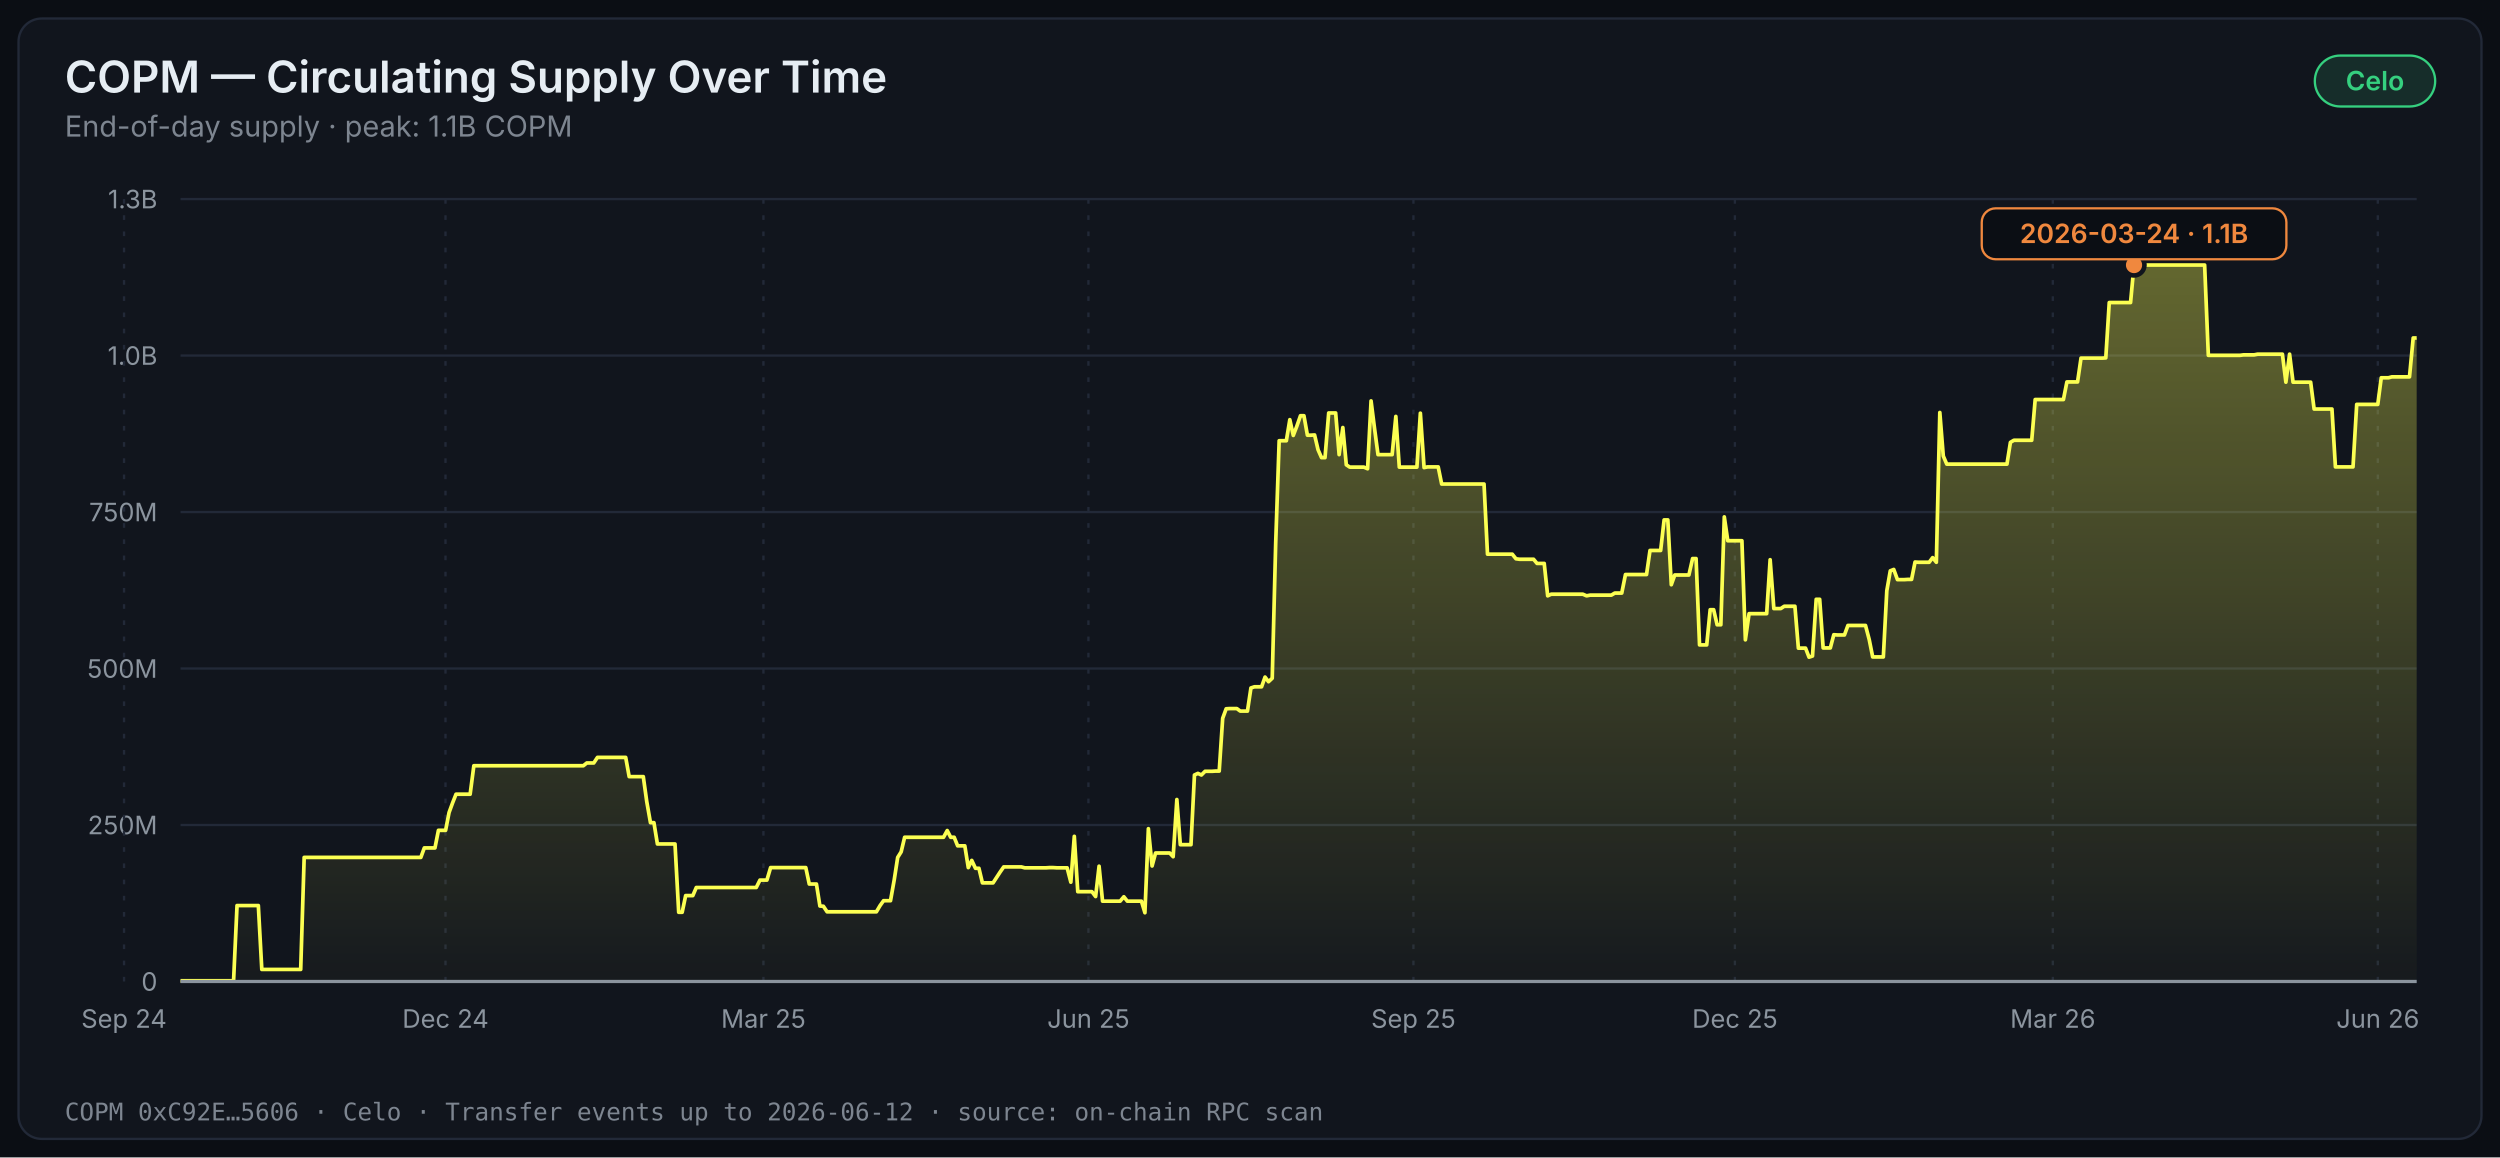
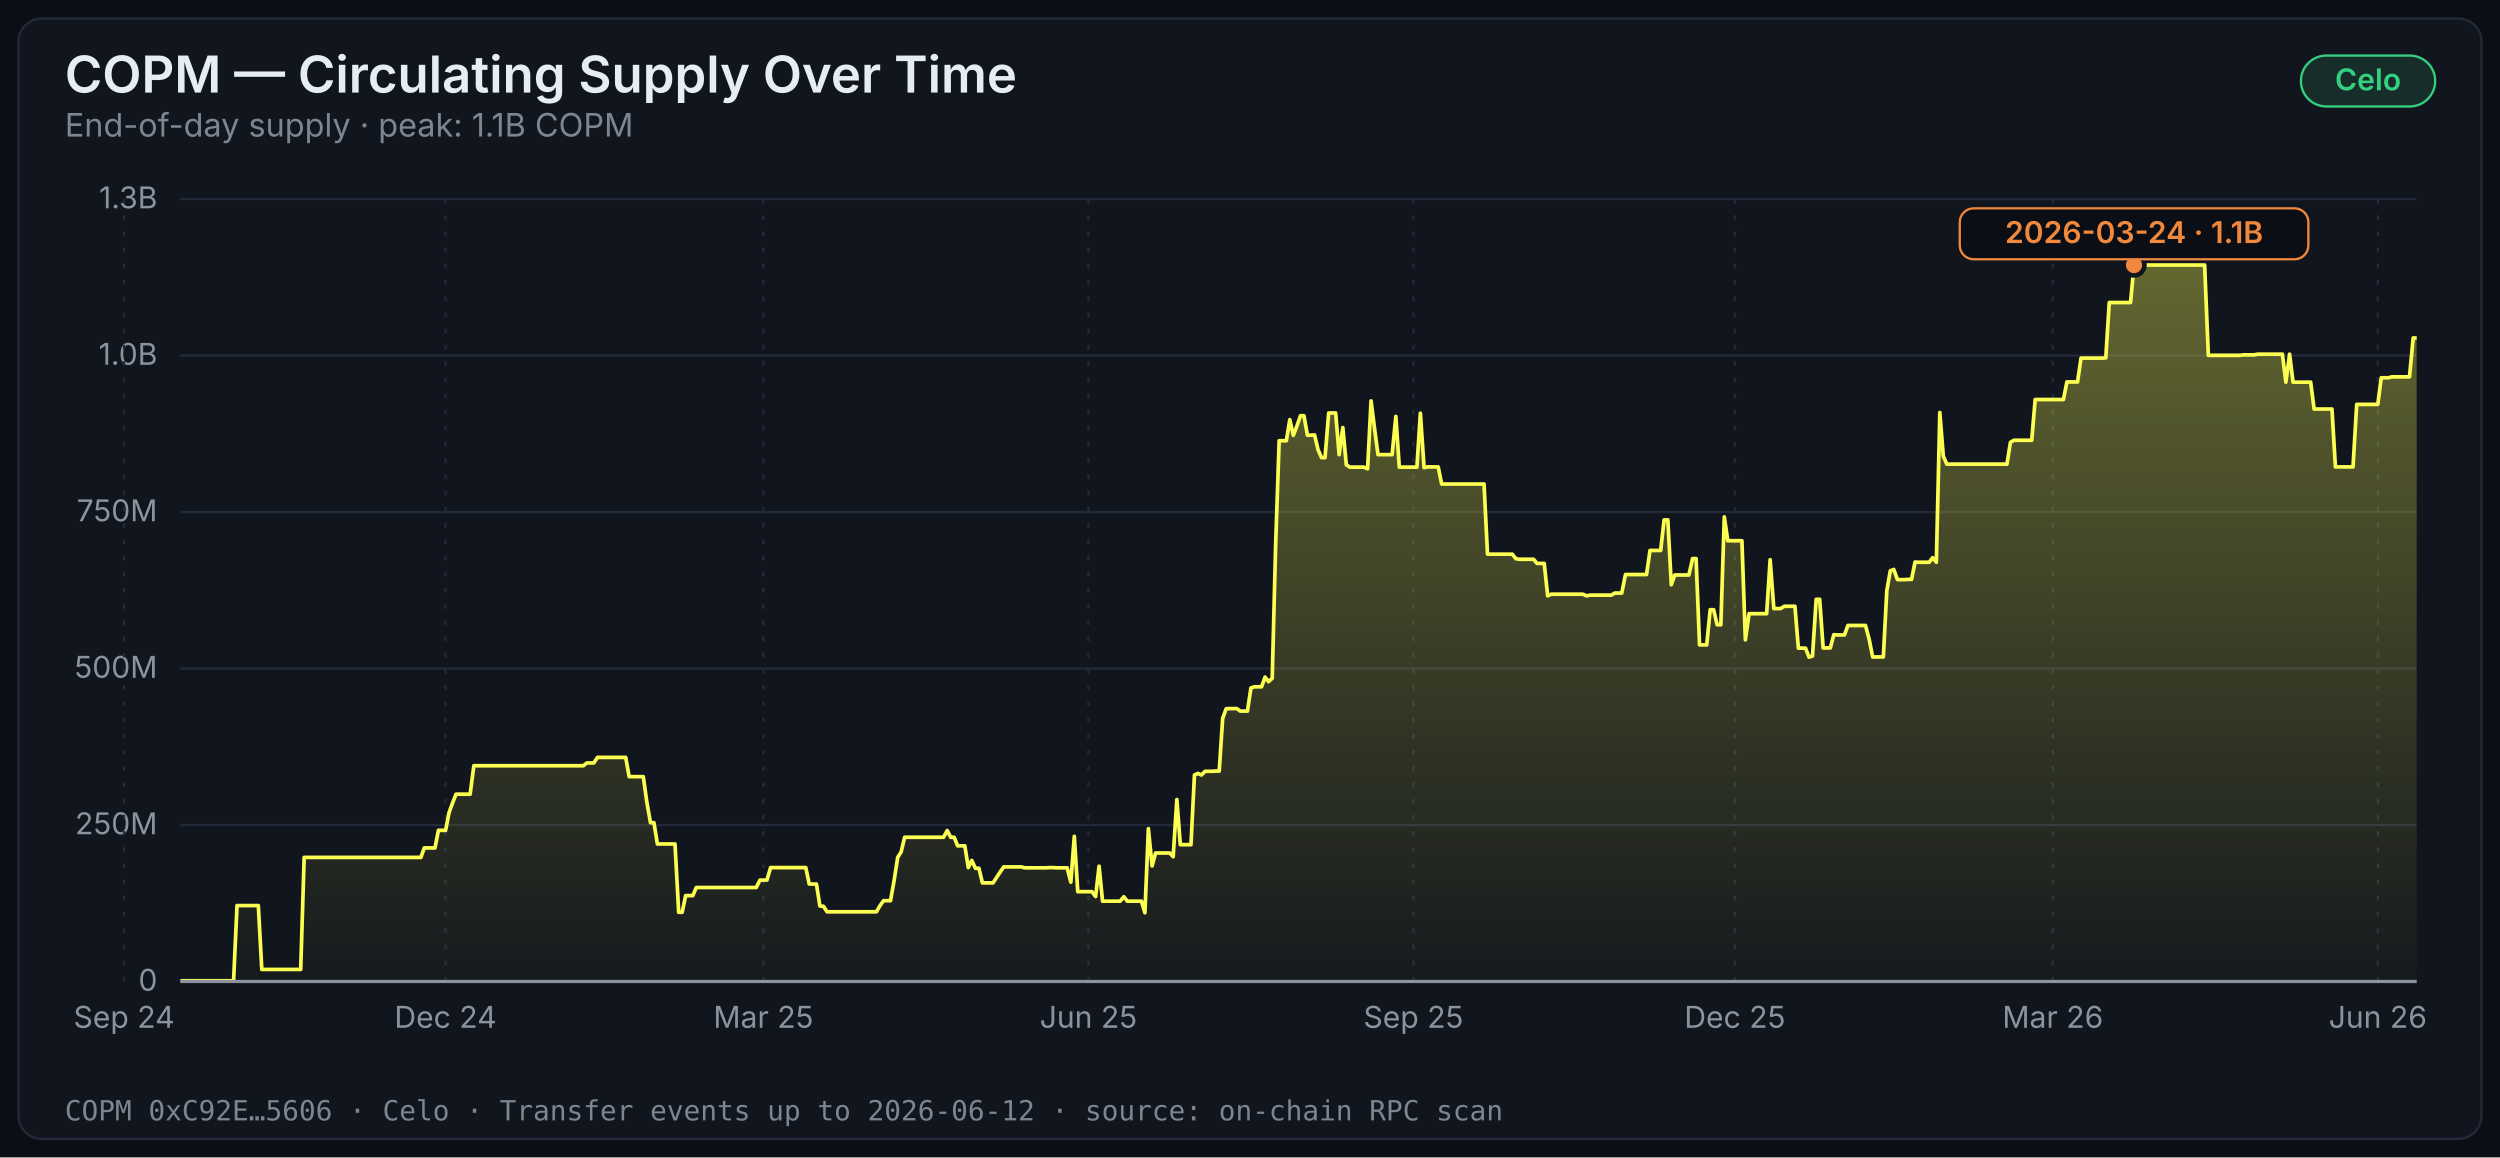
<svg xmlns="http://www.w3.org/2000/svg" width="1080" height="500" viewBox="0 0 1080 500" role="img" aria-label="COPM — Circulating Supply Over Time">
  <style>
-     .title { font: 600 19px -apple-system, 'Segoe UI', system-ui, sans-serif; fill: #e6edf3; }
-     .subtitle { font: 400 12.5px -apple-system, 'Segoe UI', system-ui, sans-serif; fill: #7d8590; }
-     .axis { font: 400 11px -apple-system, 'Segoe UI', system-ui, sans-serif; fill: #8b949e; }
-     .label { font: 500 12px -apple-system, 'Segoe UI', system-ui, sans-serif; fill: #e6edf3; }
-     .annot { font: 600 11.5px -apple-system, 'Segoe UI', system-ui, sans-serif; }
-     .badge { font: 600 11.5px -apple-system, 'Segoe UI', system-ui, sans-serif; }
-     .footer { font: 400 10.5px ui-monospace, 'SF Mono', Menlo, monospace; fill: #7d8590; }
+     .title { font: 600 22px -apple-system, 'Segoe UI', system-ui, sans-serif; fill: #e6edf3; }
+     .subtitle { font: 400 14px -apple-system, 'Segoe UI', system-ui, sans-serif; fill: #7d8590; }
+     .axis { font: 400 13px -apple-system, 'Segoe UI', system-ui, sans-serif; fill: #8b949e; }
+     .label { font: 500 14px -apple-system, 'Segoe UI', system-ui, sans-serif; fill: #e6edf3; }
+     .annot { font: 600 13px -apple-system, 'Segoe UI', system-ui, sans-serif; }
+     .badge { font: 600 13px -apple-system, 'Segoe UI', system-ui, sans-serif; }
+     .footer { font: 400 12px ui-monospace, 'SF Mono', Menlo, monospace; fill: #7d8590; }
  </style>
  <defs>
    <linearGradient id="g2" x1="0" y1="0" x2="0" y2="1">
      <stop offset="0%" stop-color="#fcff52" stop-opacity="0.35" />
      <stop offset="100%" stop-color="#fcff52" stop-opacity="0.02" />
    </linearGradient>
  </defs>
  <rect width="1080" height="500" fill="#0b0e14" />
  <rect x="8" y="8" width="1064" height="484" rx="10" fill="#11151d" stroke="#222938" stroke-width="1" />
  <text x="28" y="40" class="title">COPM — Circulating Supply Over Time</text>
-   <rect x="1000" y="24" width="52" height="22" rx="11" fill="#35d07f22" stroke="#35d07f" stroke-width="1" />
-   <text x="1026" y="39" class="badge" fill="#35d07f" text-anchor="middle">Celo</text>
+   <rect x="994" y="24" width="58" height="22" rx="11" fill="#35d07f22" stroke="#35d07f" stroke-width="1" />
+   <text x="1023" y="39" class="badge" fill="#35d07f" text-anchor="middle">Celo</text>
  <text x="28" y="59" class="subtitle">End-of-day supply · peak: 1.1B COPM</text>
  <line x1="78" y1="424" x2="1044" y2="424" stroke="#222938" stroke-width="1" />
  <text x="68" y="428" class="axis" text-anchor="end">0</text>
  <line x1="78" y1="356.4" x2="1044" y2="356.4" stroke="#222938" stroke-width="1" />
  <text x="68" y="360.4" class="axis" text-anchor="end">250M</text>
  <line x1="78" y1="288.8" x2="1044" y2="288.8" stroke="#222938" stroke-width="1" />
  <text x="68" y="292.8" class="axis" text-anchor="end">500M</text>
  <line x1="78" y1="221.2" x2="1044" y2="221.2" stroke="#222938" stroke-width="1" />
  <text x="68" y="225.2" class="axis" text-anchor="end">750M</text>
  <line x1="78" y1="153.6" x2="1044" y2="153.6" stroke="#222938" stroke-width="1" />
  <text x="68" y="157.6" class="axis" text-anchor="end">1.0B</text>
  <line x1="78" y1="86" x2="1044" y2="86" stroke="#222938" stroke-width="1" />
  <text x="68" y="90" class="axis" text-anchor="end">1.3B</text>
  <line x1="53.583" y1="86" x2="53.583" y2="424" stroke="#222938" stroke-width="1" stroke-dasharray="2,5" />
  <text x="53.583" y="444" class="axis" text-anchor="middle">Sep 24</text>
  <line x1="192.455" y1="86" x2="192.455" y2="424" stroke="#222938" stroke-width="1" stroke-dasharray="2,5" />
  <text x="192.455" y="444" class="axis" text-anchor="middle">Dec 24</text>
  <line x1="329.801" y1="86" x2="329.801" y2="424" stroke="#222938" stroke-width="1" stroke-dasharray="2,5" />
  <text x="329.801" y="444" class="axis" text-anchor="middle">Mar 25</text>
  <line x1="470.199" y1="86" x2="470.199" y2="424" stroke="#222938" stroke-width="1" stroke-dasharray="2,5" />
  <text x="470.199" y="444" class="axis" text-anchor="middle">Jun 25</text>
  <line x1="610.597" y1="86" x2="610.597" y2="424" stroke="#222938" stroke-width="1" stroke-dasharray="2,5" />
  <text x="610.597" y="444" class="axis" text-anchor="middle">Sep 25</text>
  <line x1="749.469" y1="86" x2="749.469" y2="424" stroke="#222938" stroke-width="1" stroke-dasharray="2,5" />
  <text x="749.469" y="444" class="axis" text-anchor="middle">Dec 25</text>
  <line x1="886.815" y1="86" x2="886.815" y2="424" stroke="#222938" stroke-width="1" stroke-dasharray="2,5" />
  <text x="886.815" y="444" class="axis" text-anchor="middle">Mar 26</text>
  <line x1="1027.213" y1="86" x2="1027.213" y2="424" stroke="#222938" stroke-width="1" stroke-dasharray="2,5" />
  <text x="1027.213" y="444" class="axis" text-anchor="middle">Jun 26</text>
  <path d="M 78 424 L 78.0 423.7 L 79.5 423.7 L 81.1 423.7 L 82.6 423.7 L 84.1 423.7 L 85.6 423.7 L 87.2 423.7 L 88.7 423.7 L 90.2 423.7 L 91.7 423.7 L 93.3 423.7 L 94.8 423.7 L 96.3 423.7 L 97.8 423.7 L 99.4 423.7 L 100.9 423.7 L 102.4 391.2 L 103.9 391.2 L 105.5 391.2 L 107.0 391.2 L 108.5 391.2 L 110.0 391.2 L 111.6 391.2 L 113.1 418.8 L 114.6 418.8 L 116.2 418.8 L 117.7 418.8 L 119.2 418.8 L 120.7 418.8 L 122.3 418.8 L 123.8 418.8 L 125.3 418.8 L 126.8 418.8 L 128.4 418.8 L 129.9 418.8 L 131.4 370.4 L 132.9 370.4 L 134.5 370.4 L 136.0 370.4 L 137.5 370.4 L 139.0 370.4 L 140.6 370.4 L 142.1 370.4 L 143.6 370.4 L 145.1 370.4 L 146.7 370.4 L 148.2 370.4 L 149.7 370.4 L 151.3 370.4 L 152.8 370.4 L 154.3 370.4 L 155.8 370.4 L 157.4 370.4 L 158.9 370.4 L 160.4 370.4 L 161.9 370.4 L 163.5 370.4 L 165.0 370.4 L 166.5 370.4 L 168.0 370.4 L 169.6 370.4 L 171.1 370.4 L 172.6 370.4 L 174.1 370.4 L 175.7 370.4 L 177.2 370.4 L 178.7 370.4 L 180.2 370.4 L 181.8 370.4 L 183.3 366.3 L 184.8 366.3 L 186.4 366.3 L 187.9 366.3 L 189.4 358.7 L 190.9 358.7 L 192.5 358.7 L 194.0 351.0 L 195.5 346.9 L 197.0 343.1 L 198.6 343.1 L 200.1 343.1 L 201.6 343.1 L 203.1 343.1 L 204.7 330.8 L 206.2 330.8 L 207.7 330.8 L 209.2 330.8 L 210.8 330.8 L 212.3 330.8 L 213.8 330.8 L 215.3 330.8 L 216.9 330.8 L 218.4 330.8 L 219.9 330.8 L 221.5 330.8 L 223.0 330.8 L 224.5 330.8 L 226.0 330.8 L 227.6 330.8 L 229.1 330.8 L 230.6 330.8 L 232.1 330.8 L 233.7 330.8 L 235.2 330.8 L 236.7 330.8 L 238.2 330.8 L 239.8 330.8 L 241.3 330.8 L 242.8 330.8 L 244.3 330.8 L 245.9 330.8 L 247.4 330.8 L 248.9 330.8 L 250.4 330.8 L 252.0 330.8 L 253.5 329.6 L 255.0 329.6 L 256.5 329.6 L 258.1 327.2 L 259.6 327.2 L 261.1 327.2 L 262.7 327.2 L 264.2 327.2 L 265.7 327.2 L 267.2 327.2 L 268.8 327.2 L 270.3 327.2 L 271.8 335.5 L 273.3 335.5 L 274.9 335.5 L 276.4 335.5 L 277.9 335.5 L 279.4 346.3 L 281.0 355.4 L 282.5 355.4 L 284.0 364.6 L 285.5 364.6 L 287.1 364.6 L 288.6 364.6 L 290.1 364.6 L 291.6 364.6 L 293.2 394.1 L 294.7 394.1 L 296.2 386.9 L 297.8 386.9 L 299.3 386.9 L 300.8 383.4 L 302.3 383.4 L 303.9 383.4 L 305.4 383.4 L 306.9 383.4 L 308.4 383.4 L 310.0 383.4 L 311.5 383.4 L 313.0 383.4 L 314.5 383.4 L 316.1 383.4 L 317.6 383.4 L 319.1 383.4 L 320.6 383.4 L 322.2 383.4 L 323.7 383.4 L 325.2 383.4 L 326.7 383.4 L 328.3 380.2 L 329.8 380.2 L 331.3 380.2 L 332.9 374.8 L 334.4 374.8 L 335.9 374.8 L 337.4 374.8 L 339.0 374.8 L 340.5 374.8 L 342.0 374.8 L 343.5 374.8 L 345.1 374.8 L 346.6 374.8 L 348.1 374.8 L 349.6 381.9 L 351.2 381.9 L 352.7 381.9 L 354.2 391.4 L 355.7 391.5 L 357.3 393.9 L 358.8 393.9 L 360.3 393.9 L 361.8 393.9 L 363.4 393.9 L 364.9 393.9 L 366.4 393.9 L 368.0 393.9 L 369.5 393.9 L 371.0 393.9 L 372.5 393.9 L 374.1 393.9 L 375.6 393.9 L 377.1 393.9 L 378.6 393.9 L 380.2 391.2 L 381.7 389.1 L 383.2 389.1 L 384.7 389.1 L 386.3 380.1 L 387.8 370.4 L 389.3 368.0 L 390.8 361.7 L 392.4 361.7 L 393.9 361.7 L 395.4 361.7 L 396.9 361.7 L 398.5 361.7 L 400.0 361.7 L 401.5 361.7 L 403.1 361.7 L 404.6 361.7 L 406.1 361.7 L 407.6 361.7 L 409.2 358.8 L 410.7 361.7 L 412.2 361.7 L 413.7 365.4 L 415.3 365.4 L 416.8 365.4 L 418.3 374.8 L 419.8 371.7 L 421.4 375.1 L 422.9 375.1 L 424.4 381.4 L 425.9 381.4 L 427.5 381.4 L 429.0 381.4 L 430.5 379.1 L 432.0 376.8 L 433.6 374.5 L 435.1 374.5 L 436.6 374.5 L 438.2 374.5 L 439.7 374.5 L 441.2 374.5 L 442.7 374.9 L 444.3 374.9 L 445.8 374.9 L 447.3 374.9 L 448.8 374.9 L 450.4 374.9 L 451.9 374.9 L 453.4 374.8 L 454.9 374.8 L 456.5 374.9 L 458.0 374.9 L 459.5 374.9 L 461.0 374.9 L 462.6 381.1 L 464.1 361.3 L 465.6 385.2 L 467.1 385.2 L 468.7 385.2 L 470.2 385.2 L 471.7 385.2 L 473.3 387.3 L 474.8 374.2 L 476.3 389.3 L 477.8 389.3 L 479.4 389.3 L 480.9 389.3 L 482.4 389.3 L 483.9 389.3 L 485.5 387.4 L 487.0 389.3 L 488.5 389.3 L 490.0 389.3 L 491.6 389.3 L 493.1 389.3 L 494.6 394.3 L 496.1 358.0 L 497.7 374.1 L 499.2 368.5 L 500.7 368.5 L 502.2 368.5 L 503.8 368.5 L 505.3 368.5 L 506.8 370.1 L 508.4 345.4 L 509.9 364.9 L 511.4 364.9 L 512.9 364.9 L 514.5 364.9 L 516.0 334.8 L 517.5 334.1 L 519.0 334.8 L 520.6 333.2 L 522.1 333.2 L 523.6 333.2 L 525.1 333.1 L 526.7 333.1 L 528.2 310.3 L 529.7 306.2 L 531.2 306.1 L 532.8 306.1 L 534.3 306.1 L 535.8 307.2 L 537.3 307.2 L 538.9 307.2 L 540.4 297.2 L 541.9 296.7 L 543.5 296.7 L 545.0 296.7 L 546.5 292.5 L 548.0 294.5 L 549.6 293.0 L 551.1 234.6 L 552.6 190.4 L 554.1 190.4 L 555.7 190.4 L 557.2 181.3 L 558.7 188.1 L 560.2 184.2 L 561.8 179.6 L 563.3 179.6 L 564.8 188.0 L 566.3 188.0 L 567.9 187.9 L 569.4 194.3 L 570.9 197.7 L 572.4 197.7 L 574.0 178.4 L 575.5 178.4 L 577.0 178.4 L 578.5 196.4 L 580.1 184.7 L 581.6 200.8 L 583.1 201.8 L 584.7 201.8 L 586.2 201.8 L 587.7 201.8 L 589.2 201.8 L 590.8 202.5 L 592.3 173.2 L 593.8 185.1 L 595.3 196.4 L 596.9 196.4 L 598.4 196.4 L 599.9 196.4 L 601.4 196.4 L 603.0 179.9 L 604.5 201.8 L 606.0 201.8 L 607.5 201.8 L 609.1 201.8 L 610.6 201.8 L 612.1 201.8 L 613.6 178.5 L 615.2 202.0 L 616.7 201.7 L 618.2 201.7 L 619.8 201.7 L 621.3 201.7 L 622.8 209.1 L 624.3 209.1 L 625.9 209.1 L 627.4 209.1 L 628.9 209.1 L 630.4 209.1 L 632.0 209.1 L 633.5 209.1 L 635.0 209.1 L 636.5 209.1 L 638.1 209.1 L 639.6 209.1 L 641.1 209.1 L 642.6 239.4 L 644.2 239.4 L 645.7 239.4 L 647.2 239.4 L 648.7 239.4 L 650.3 239.4 L 651.8 239.4 L 653.3 239.4 L 654.9 241.4 L 656.4 241.6 L 657.9 241.6 L 659.4 241.6 L 661.0 241.6 L 662.5 241.6 L 664.0 243.4 L 665.5 243.4 L 667.1 243.4 L 668.6 257.4 L 670.1 256.7 L 671.6 256.7 L 673.2 256.7 L 674.7 256.7 L 676.2 256.7 L 677.7 256.7 L 679.3 256.7 L 680.8 256.7 L 682.3 256.7 L 683.8 256.7 L 685.4 257.4 L 686.9 257.1 L 688.4 257.1 L 690.0 257.1 L 691.5 257.1 L 693.0 257.1 L 694.5 257.1 L 696.1 257.1 L 697.6 256.2 L 699.1 256.2 L 700.6 256.2 L 702.2 248.2 L 703.7 248.2 L 705.2 248.2 L 706.7 248.2 L 708.3 248.2 L 709.8 248.2 L 711.3 248.2 L 712.8 237.8 L 714.4 237.8 L 715.9 237.8 L 717.4 237.8 L 718.9 224.6 L 720.5 224.6 L 722.0 252.6 L 723.5 248.4 L 725.1 248.4 L 726.6 248.4 L 728.1 248.4 L 729.6 248.4 L 731.2 241.3 L 732.7 241.3 L 734.2 278.6 L 735.7 278.6 L 737.3 278.6 L 738.8 263.4 L 740.3 263.4 L 741.8 269.9 L 743.4 269.9 L 744.9 223.3 L 746.4 233.6 L 747.9 233.6 L 749.5 233.6 L 751.0 233.6 L 752.5 233.6 L 754.0 276.4 L 755.6 265.1 L 757.1 265.1 L 758.6 265.1 L 760.2 265.1 L 761.7 265.1 L 763.2 265.1 L 764.7 241.8 L 766.3 262.9 L 767.8 262.9 L 769.3 262.9 L 770.8 261.9 L 772.4 261.9 L 773.9 261.9 L 775.4 261.9 L 776.9 280.0 L 778.5 280.0 L 780.0 280.0 L 781.5 283.9 L 783.0 283.4 L 784.6 258.9 L 786.1 258.9 L 787.6 279.9 L 789.1 279.9 L 790.7 279.9 L 792.2 274.2 L 793.7 274.3 L 795.3 274.3 L 796.8 274.3 L 798.3 270.2 L 799.8 270.2 L 801.4 270.2 L 802.9 270.2 L 804.4 270.2 L 805.9 270.2 L 807.5 276.3 L 809.0 283.8 L 810.5 283.8 L 812.0 283.8 L 813.6 283.8 L 815.1 255.2 L 816.6 246.6 L 818.1 246.0 L 819.7 250.4 L 821.2 250.4 L 822.7 250.4 L 824.2 250.3 L 825.8 250.3 L 827.3 242.8 L 828.8 242.9 L 830.4 242.9 L 831.9 242.9 L 833.4 242.9 L 834.9 240.9 L 836.5 242.9 L 838.0 178.2 L 839.5 197.0 L 841.0 200.5 L 842.6 200.5 L 844.1 200.5 L 845.6 200.5 L 847.1 200.5 L 848.7 200.5 L 850.2 200.5 L 851.7 200.5 L 853.2 200.5 L 854.8 200.5 L 856.3 200.5 L 857.8 200.5 L 859.3 200.5 L 860.9 200.5 L 862.4 200.5 L 863.9 200.5 L 865.5 200.5 L 867.0 200.5 L 868.5 191.1 L 870.0 190.2 L 871.6 190.2 L 873.1 190.2 L 874.6 190.2 L 876.1 190.2 L 877.7 190.2 L 879.2 172.6 L 880.7 172.6 L 882.2 172.6 L 883.8 172.6 L 885.3 172.6 L 886.8 172.6 L 888.3 172.6 L 889.9 172.6 L 891.4 172.6 L 892.9 165.0 L 894.4 165.0 L 896.0 165.0 L 897.5 165.0 L 899.0 154.7 L 900.5 154.7 L 902.1 154.7 L 903.6 154.7 L 905.1 154.7 L 906.7 154.7 L 908.2 154.7 L 909.7 154.6 L 911.2 130.7 L 912.8 130.7 L 914.3 130.7 L 915.8 130.7 L 917.3 130.7 L 918.9 130.7 L 920.4 130.7 L 921.9 114.5 L 923.4 114.5 L 925.0 114.5 L 926.5 114.5 L 928.0 114.5 L 929.5 114.5 L 931.1 114.5 L 932.6 114.5 L 934.1 114.5 L 935.6 114.5 L 937.2 114.5 L 938.7 114.5 L 940.2 114.5 L 941.8 114.5 L 943.3 114.5 L 944.8 114.5 L 946.3 114.5 L 947.9 114.5 L 949.4 114.5 L 950.9 114.5 L 952.4 114.5 L 954.0 153.5 L 955.5 153.5 L 957.0 153.5 L 958.5 153.5 L 960.1 153.5 L 961.6 153.5 L 963.1 153.5 L 964.6 153.5 L 966.2 153.5 L 967.7 153.5 L 969.2 153.3 L 970.7 153.3 L 972.3 153.3 L 973.8 153.3 L 975.3 153.0 L 976.9 153.0 L 978.4 153.0 L 979.9 153.0 L 981.4 153.0 L 983.0 153.0 L 984.5 153.0 L 986.0 153.0 L 987.5 165.1 L 989.1 153.0 L 990.6 165.1 L 992.1 165.1 L 993.6 165.1 L 995.2 165.1 L 996.7 165.1 L 998.2 165.1 L 999.7 176.7 L 1001.3 176.7 L 1002.8 176.7 L 1004.3 176.7 L 1005.8 176.7 L 1007.4 176.7 L 1008.9 201.7 L 1010.4 201.7 L 1012.0 201.7 L 1013.5 201.7 L 1015.0 201.7 L 1016.5 201.7 L 1018.1 174.7 L 1019.6 174.7 L 1021.1 174.7 L 1022.6 174.7 L 1024.2 174.7 L 1025.7 174.7 L 1027.2 174.7 L 1028.7 163.2 L 1030.3 163.2 L 1031.8 163.2 L 1033.3 162.8 L 1034.8 162.8 L 1036.4 162.8 L 1037.9 162.8 L 1039.4 162.8 L 1040.9 162.8 L 1042.5 146.0 L 1044.0 146.0 L 1044 424 Z" fill="url(#g2)" />
  <path d="M 78.0 423.7 L 79.5 423.7 L 81.1 423.7 L 82.6 423.7 L 84.1 423.7 L 85.6 423.7 L 87.2 423.7 L 88.7 423.7 L 90.2 423.7 L 91.7 423.7 L 93.3 423.7 L 94.8 423.7 L 96.3 423.7 L 97.8 423.7 L 99.4 423.7 L 100.9 423.7 L 102.4 391.2 L 103.9 391.2 L 105.5 391.2 L 107.0 391.2 L 108.5 391.2 L 110.0 391.2 L 111.6 391.2 L 113.1 418.8 L 114.6 418.8 L 116.2 418.8 L 117.7 418.8 L 119.2 418.8 L 120.7 418.8 L 122.3 418.8 L 123.8 418.8 L 125.3 418.8 L 126.8 418.8 L 128.4 418.8 L 129.9 418.8 L 131.4 370.4 L 132.9 370.4 L 134.5 370.4 L 136.0 370.4 L 137.5 370.4 L 139.0 370.4 L 140.6 370.4 L 142.1 370.4 L 143.6 370.4 L 145.1 370.4 L 146.7 370.4 L 148.2 370.4 L 149.7 370.4 L 151.3 370.4 L 152.8 370.4 L 154.3 370.4 L 155.8 370.4 L 157.4 370.4 L 158.9 370.4 L 160.4 370.4 L 161.9 370.4 L 163.5 370.4 L 165.0 370.4 L 166.5 370.4 L 168.0 370.4 L 169.6 370.4 L 171.1 370.4 L 172.6 370.4 L 174.1 370.4 L 175.7 370.4 L 177.2 370.4 L 178.7 370.4 L 180.2 370.4 L 181.8 370.4 L 183.3 366.3 L 184.8 366.3 L 186.4 366.3 L 187.9 366.3 L 189.4 358.7 L 190.9 358.7 L 192.5 358.7 L 194.0 351.0 L 195.5 346.9 L 197.0 343.1 L 198.6 343.1 L 200.1 343.1 L 201.6 343.1 L 203.1 343.1 L 204.7 330.8 L 206.2 330.8 L 207.7 330.8 L 209.2 330.8 L 210.8 330.8 L 212.3 330.8 L 213.8 330.8 L 215.3 330.8 L 216.9 330.8 L 218.4 330.8 L 219.9 330.8 L 221.5 330.8 L 223.0 330.8 L 224.5 330.8 L 226.0 330.8 L 227.6 330.8 L 229.1 330.8 L 230.6 330.8 L 232.1 330.8 L 233.7 330.8 L 235.2 330.8 L 236.7 330.8 L 238.2 330.8 L 239.8 330.8 L 241.3 330.8 L 242.8 330.8 L 244.3 330.8 L 245.9 330.8 L 247.4 330.8 L 248.9 330.8 L 250.4 330.8 L 252.0 330.8 L 253.5 329.6 L 255.0 329.6 L 256.5 329.6 L 258.1 327.2 L 259.6 327.2 L 261.1 327.2 L 262.7 327.2 L 264.2 327.2 L 265.7 327.2 L 267.2 327.2 L 268.8 327.2 L 270.3 327.2 L 271.8 335.5 L 273.3 335.5 L 274.9 335.5 L 276.4 335.5 L 277.9 335.5 L 279.4 346.3 L 281.0 355.4 L 282.5 355.4 L 284.0 364.6 L 285.5 364.6 L 287.1 364.6 L 288.6 364.6 L 290.1 364.6 L 291.6 364.6 L 293.2 394.1 L 294.7 394.1 L 296.2 386.9 L 297.8 386.9 L 299.3 386.9 L 300.8 383.4 L 302.3 383.4 L 303.9 383.4 L 305.4 383.4 L 306.9 383.4 L 308.4 383.4 L 310.0 383.4 L 311.5 383.4 L 313.0 383.4 L 314.5 383.4 L 316.1 383.4 L 317.6 383.4 L 319.1 383.4 L 320.6 383.4 L 322.2 383.4 L 323.7 383.4 L 325.2 383.4 L 326.7 383.4 L 328.3 380.2 L 329.8 380.2 L 331.3 380.2 L 332.9 374.8 L 334.4 374.8 L 335.9 374.8 L 337.4 374.8 L 339.0 374.8 L 340.5 374.8 L 342.0 374.8 L 343.5 374.8 L 345.1 374.8 L 346.6 374.8 L 348.1 374.8 L 349.6 381.9 L 351.2 381.9 L 352.7 381.9 L 354.2 391.4 L 355.7 391.5 L 357.3 393.9 L 358.8 393.9 L 360.3 393.9 L 361.8 393.9 L 363.4 393.9 L 364.9 393.9 L 366.4 393.9 L 368.0 393.9 L 369.5 393.9 L 371.0 393.9 L 372.5 393.9 L 374.1 393.9 L 375.6 393.9 L 377.1 393.9 L 378.6 393.9 L 380.2 391.2 L 381.7 389.1 L 383.2 389.1 L 384.7 389.1 L 386.3 380.1 L 387.8 370.4 L 389.3 368.0 L 390.8 361.7 L 392.4 361.7 L 393.9 361.7 L 395.4 361.7 L 396.9 361.7 L 398.5 361.7 L 400.0 361.7 L 401.5 361.7 L 403.1 361.7 L 404.6 361.7 L 406.1 361.7 L 407.6 361.7 L 409.2 358.8 L 410.7 361.7 L 412.2 361.7 L 413.7 365.4 L 415.3 365.4 L 416.8 365.4 L 418.3 374.8 L 419.8 371.7 L 421.4 375.1 L 422.9 375.1 L 424.4 381.4 L 425.9 381.4 L 427.5 381.4 L 429.0 381.4 L 430.5 379.1 L 432.0 376.8 L 433.6 374.5 L 435.1 374.5 L 436.6 374.5 L 438.2 374.5 L 439.7 374.5 L 441.2 374.5 L 442.7 374.9 L 444.3 374.9 L 445.8 374.9 L 447.3 374.9 L 448.8 374.9 L 450.4 374.9 L 451.9 374.9 L 453.4 374.8 L 454.9 374.8 L 456.5 374.9 L 458.0 374.9 L 459.5 374.9 L 461.0 374.9 L 462.6 381.1 L 464.1 361.3 L 465.6 385.2 L 467.1 385.2 L 468.7 385.2 L 470.2 385.2 L 471.7 385.2 L 473.3 387.3 L 474.8 374.2 L 476.3 389.3 L 477.8 389.3 L 479.4 389.3 L 480.9 389.3 L 482.4 389.3 L 483.9 389.3 L 485.5 387.4 L 487.0 389.3 L 488.5 389.3 L 490.0 389.3 L 491.6 389.3 L 493.1 389.3 L 494.6 394.3 L 496.1 358.0 L 497.7 374.1 L 499.2 368.5 L 500.7 368.5 L 502.2 368.5 L 503.8 368.5 L 505.3 368.5 L 506.8 370.1 L 508.4 345.4 L 509.9 364.9 L 511.4 364.9 L 512.9 364.9 L 514.5 364.9 L 516.0 334.8 L 517.5 334.1 L 519.0 334.8 L 520.6 333.2 L 522.1 333.2 L 523.6 333.2 L 525.1 333.1 L 526.7 333.1 L 528.2 310.3 L 529.7 306.2 L 531.2 306.1 L 532.8 306.1 L 534.3 306.1 L 535.8 307.2 L 537.3 307.2 L 538.9 307.2 L 540.4 297.2 L 541.9 296.7 L 543.5 296.7 L 545.0 296.7 L 546.5 292.5 L 548.0 294.5 L 549.6 293.0 L 551.1 234.6 L 552.6 190.4 L 554.1 190.4 L 555.7 190.4 L 557.2 181.3 L 558.7 188.1 L 560.2 184.2 L 561.8 179.6 L 563.3 179.6 L 564.8 188.0 L 566.3 188.0 L 567.9 187.9 L 569.4 194.3 L 570.9 197.7 L 572.4 197.7 L 574.0 178.4 L 575.5 178.4 L 577.0 178.4 L 578.5 196.4 L 580.1 184.7 L 581.6 200.8 L 583.1 201.8 L 584.7 201.8 L 586.2 201.8 L 587.7 201.8 L 589.2 201.8 L 590.8 202.5 L 592.3 173.2 L 593.8 185.1 L 595.3 196.4 L 596.9 196.4 L 598.4 196.4 L 599.9 196.4 L 601.4 196.4 L 603.0 179.9 L 604.5 201.8 L 606.0 201.8 L 607.5 201.8 L 609.1 201.8 L 610.6 201.8 L 612.1 201.8 L 613.6 178.5 L 615.2 202.0 L 616.7 201.7 L 618.2 201.7 L 619.8 201.7 L 621.3 201.7 L 622.8 209.1 L 624.3 209.1 L 625.9 209.1 L 627.4 209.1 L 628.9 209.1 L 630.4 209.1 L 632.0 209.1 L 633.5 209.1 L 635.0 209.1 L 636.5 209.1 L 638.1 209.1 L 639.6 209.1 L 641.1 209.1 L 642.6 239.4 L 644.2 239.4 L 645.7 239.4 L 647.2 239.4 L 648.7 239.4 L 650.3 239.4 L 651.8 239.4 L 653.3 239.4 L 654.9 241.4 L 656.4 241.6 L 657.9 241.6 L 659.4 241.6 L 661.0 241.6 L 662.5 241.6 L 664.0 243.4 L 665.5 243.4 L 667.1 243.4 L 668.6 257.4 L 670.1 256.7 L 671.6 256.7 L 673.2 256.7 L 674.7 256.7 L 676.2 256.7 L 677.7 256.7 L 679.3 256.7 L 680.8 256.7 L 682.3 256.7 L 683.8 256.7 L 685.4 257.4 L 686.9 257.1 L 688.4 257.1 L 690.0 257.1 L 691.5 257.1 L 693.0 257.1 L 694.5 257.1 L 696.1 257.1 L 697.6 256.2 L 699.1 256.2 L 700.6 256.2 L 702.2 248.2 L 703.7 248.2 L 705.2 248.2 L 706.7 248.2 L 708.3 248.2 L 709.8 248.2 L 711.3 248.2 L 712.8 237.8 L 714.4 237.8 L 715.9 237.8 L 717.4 237.8 L 718.9 224.6 L 720.5 224.6 L 722.0 252.6 L 723.5 248.4 L 725.1 248.4 L 726.6 248.4 L 728.1 248.4 L 729.6 248.4 L 731.2 241.3 L 732.7 241.3 L 734.2 278.6 L 735.7 278.6 L 737.3 278.6 L 738.8 263.4 L 740.3 263.4 L 741.8 269.9 L 743.4 269.9 L 744.9 223.3 L 746.4 233.6 L 747.9 233.6 L 749.5 233.6 L 751.0 233.6 L 752.5 233.6 L 754.0 276.4 L 755.6 265.1 L 757.1 265.1 L 758.6 265.1 L 760.2 265.1 L 761.7 265.1 L 763.2 265.1 L 764.7 241.8 L 766.3 262.9 L 767.8 262.9 L 769.3 262.9 L 770.8 261.9 L 772.4 261.9 L 773.9 261.9 L 775.4 261.9 L 776.9 280.0 L 778.5 280.0 L 780.0 280.0 L 781.5 283.9 L 783.0 283.4 L 784.6 258.9 L 786.1 258.9 L 787.6 279.9 L 789.1 279.9 L 790.7 279.9 L 792.2 274.2 L 793.7 274.3 L 795.3 274.3 L 796.8 274.3 L 798.3 270.2 L 799.8 270.2 L 801.4 270.2 L 802.9 270.2 L 804.4 270.2 L 805.9 270.2 L 807.5 276.3 L 809.0 283.8 L 810.5 283.8 L 812.0 283.8 L 813.6 283.8 L 815.1 255.2 L 816.6 246.6 L 818.1 246.0 L 819.7 250.4 L 821.2 250.4 L 822.7 250.4 L 824.2 250.3 L 825.8 250.3 L 827.3 242.8 L 828.8 242.9 L 830.4 242.9 L 831.9 242.9 L 833.4 242.9 L 834.9 240.9 L 836.5 242.9 L 838.0 178.2 L 839.5 197.0 L 841.0 200.5 L 842.6 200.5 L 844.1 200.5 L 845.6 200.5 L 847.1 200.5 L 848.7 200.5 L 850.2 200.5 L 851.7 200.5 L 853.2 200.5 L 854.8 200.5 L 856.3 200.5 L 857.8 200.5 L 859.3 200.5 L 860.9 200.5 L 862.4 200.5 L 863.9 200.5 L 865.5 200.5 L 867.0 200.5 L 868.5 191.1 L 870.0 190.2 L 871.6 190.2 L 873.1 190.2 L 874.6 190.2 L 876.1 190.2 L 877.7 190.2 L 879.2 172.6 L 880.7 172.6 L 882.2 172.6 L 883.8 172.6 L 885.3 172.6 L 886.8 172.6 L 888.3 172.6 L 889.9 172.6 L 891.4 172.6 L 892.9 165.0 L 894.4 165.0 L 896.0 165.0 L 897.5 165.0 L 899.0 154.7 L 900.5 154.7 L 902.1 154.7 L 903.6 154.7 L 905.1 154.7 L 906.7 154.7 L 908.2 154.7 L 909.7 154.6 L 911.2 130.7 L 912.8 130.7 L 914.3 130.7 L 915.8 130.7 L 917.3 130.7 L 918.9 130.7 L 920.4 130.7 L 921.9 114.5 L 923.4 114.5 L 925.0 114.5 L 926.5 114.5 L 928.0 114.5 L 929.5 114.5 L 931.1 114.5 L 932.6 114.5 L 934.1 114.5 L 935.6 114.5 L 937.2 114.5 L 938.7 114.5 L 940.2 114.5 L 941.8 114.5 L 943.3 114.5 L 944.8 114.5 L 946.3 114.5 L 947.9 114.5 L 949.4 114.5 L 950.9 114.5 L 952.4 114.5 L 954.0 153.5 L 955.5 153.5 L 957.0 153.5 L 958.5 153.5 L 960.1 153.5 L 961.6 153.5 L 963.1 153.5 L 964.6 153.5 L 966.2 153.5 L 967.7 153.5 L 969.2 153.3 L 970.7 153.3 L 972.3 153.3 L 973.8 153.3 L 975.3 153.0 L 976.9 153.0 L 978.4 153.0 L 979.9 153.0 L 981.4 153.0 L 983.0 153.0 L 984.5 153.0 L 986.0 153.0 L 987.5 165.1 L 989.1 153.0 L 990.6 165.1 L 992.1 165.1 L 993.6 165.1 L 995.2 165.1 L 996.7 165.1 L 998.2 165.1 L 999.7 176.7 L 1001.3 176.7 L 1002.8 176.7 L 1004.3 176.7 L 1005.8 176.7 L 1007.4 176.7 L 1008.9 201.7 L 1010.4 201.7 L 1012.0 201.7 L 1013.5 201.7 L 1015.0 201.7 L 1016.5 201.7 L 1018.1 174.7 L 1019.6 174.7 L 1021.1 174.7 L 1022.6 174.7 L 1024.2 174.7 L 1025.7 174.7 L 1027.2 174.7 L 1028.7 163.2 L 1030.3 163.2 L 1031.8 163.2 L 1033.3 162.8 L 1034.8 162.8 L 1036.4 162.8 L 1037.9 162.8 L 1039.4 162.8 L 1040.9 162.8 L 1042.5 146.0 L 1044.0 146.0" stroke="#fcff52" stroke-width="1.6" fill="none" stroke-linejoin="round" />
  <circle cx="921.9" cy="114.5" r="4.5" fill="#f0883e" stroke="#11151d" stroke-width="2" />
-   <rect x="856.115" y="90" width="131.6" height="22" rx="6" fill="#0b0e14" stroke="#f0883e" stroke-width="1" />
+   <rect x="846.615" y="90" width="150.6" height="22" rx="6" fill="#0b0e14" stroke="#f0883e" stroke-width="1" />
  <text x="921.915" y="105" class="annot" fill="#f0883e" text-anchor="middle">2026-03-24 · 1.1B</text>
  <line x1="78" y1="424" x2="1044" y2="424" stroke="#8b949e" stroke-width="1.4" />
  <text x="28" y="484" class="footer">COPM 0xC92E…5606 · Celo · Transfer events up to 2026-06-12 · source: on-chain RPC scan</text>
</svg>
